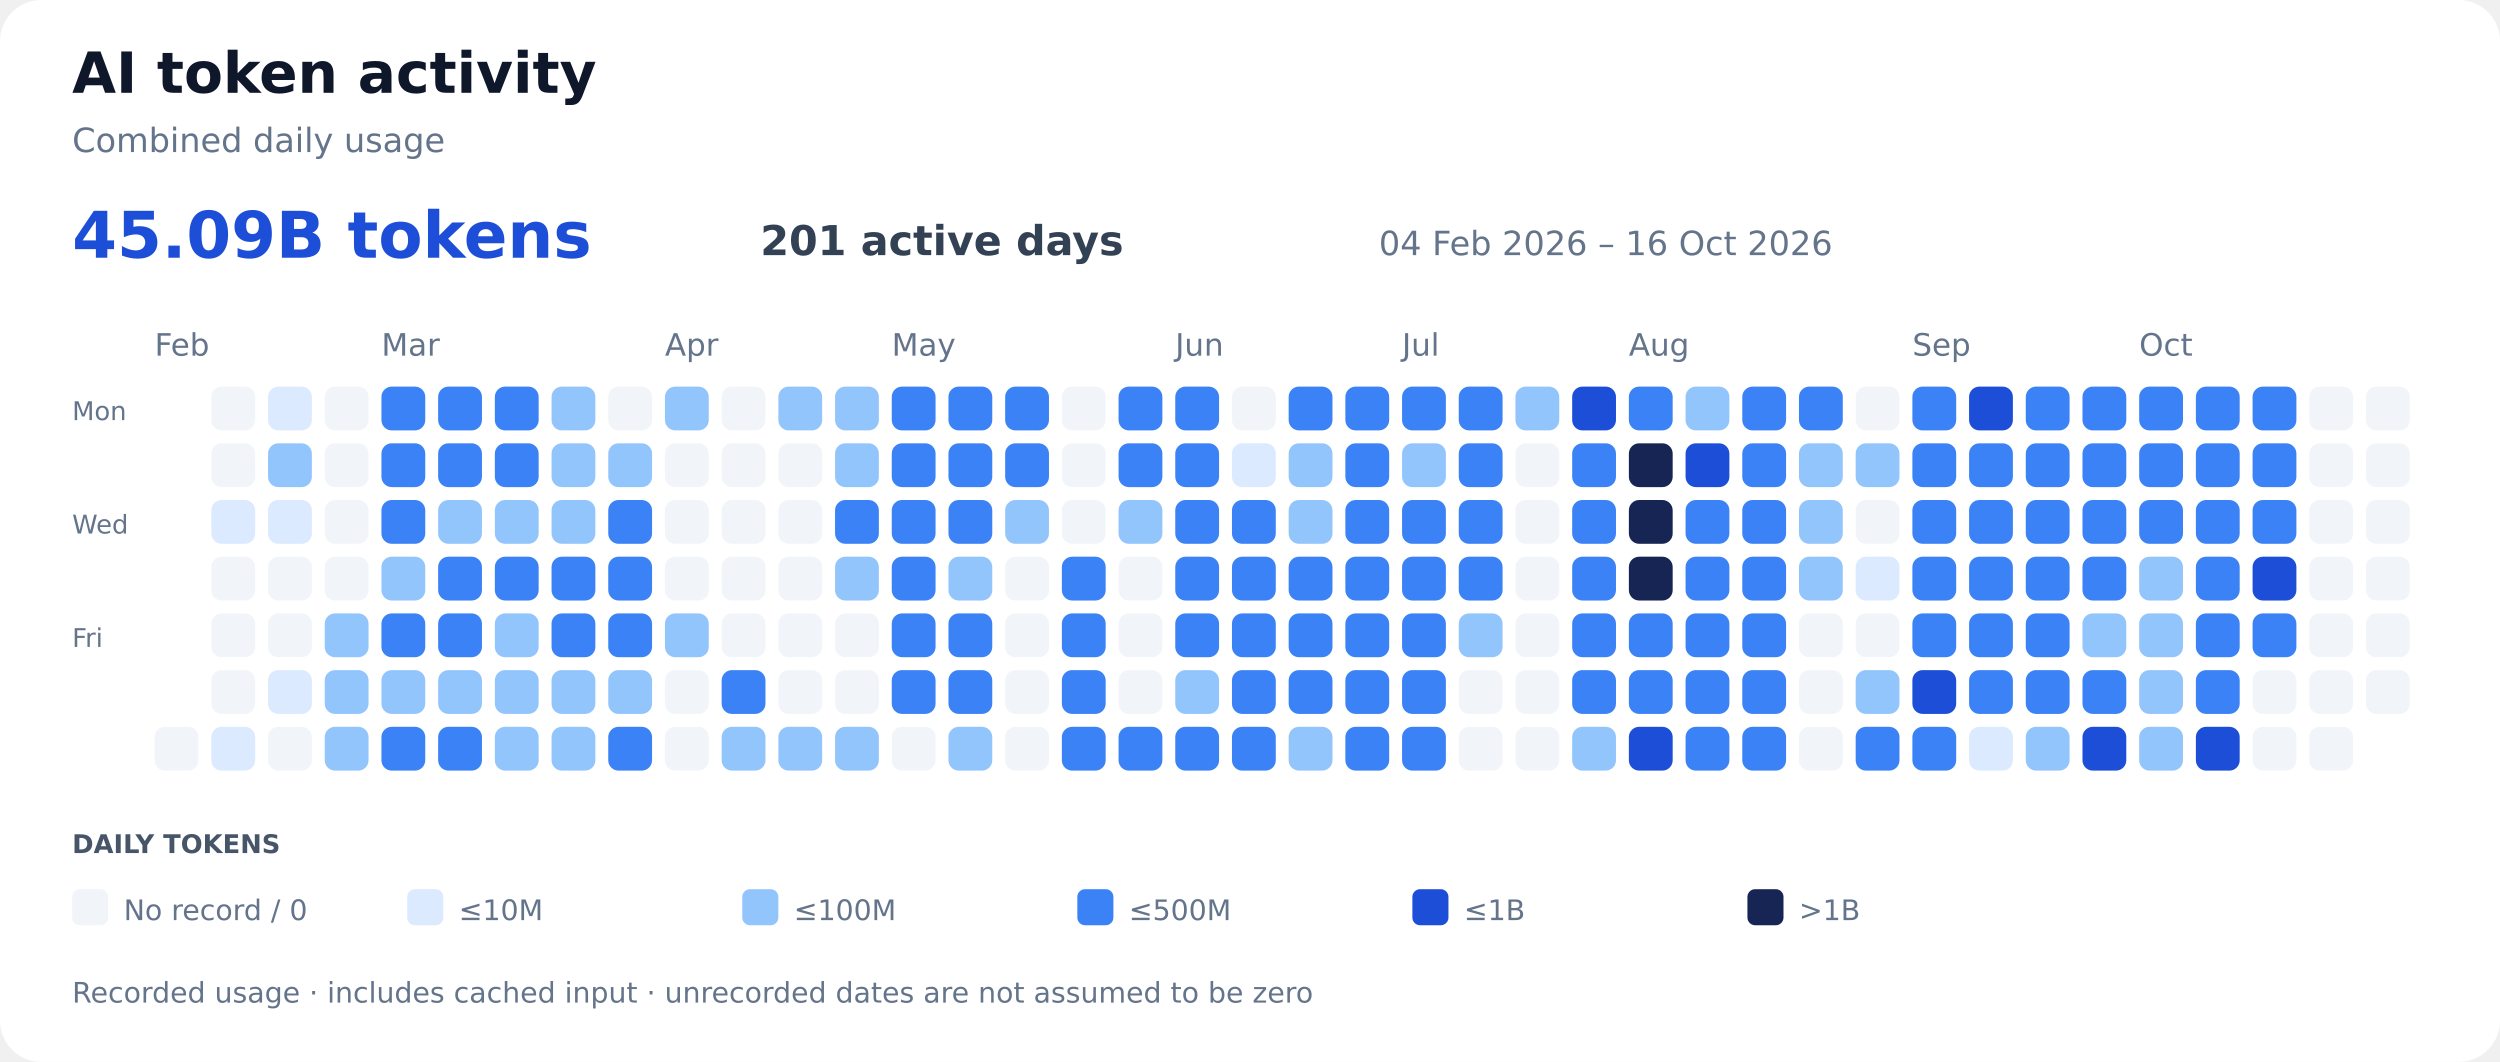
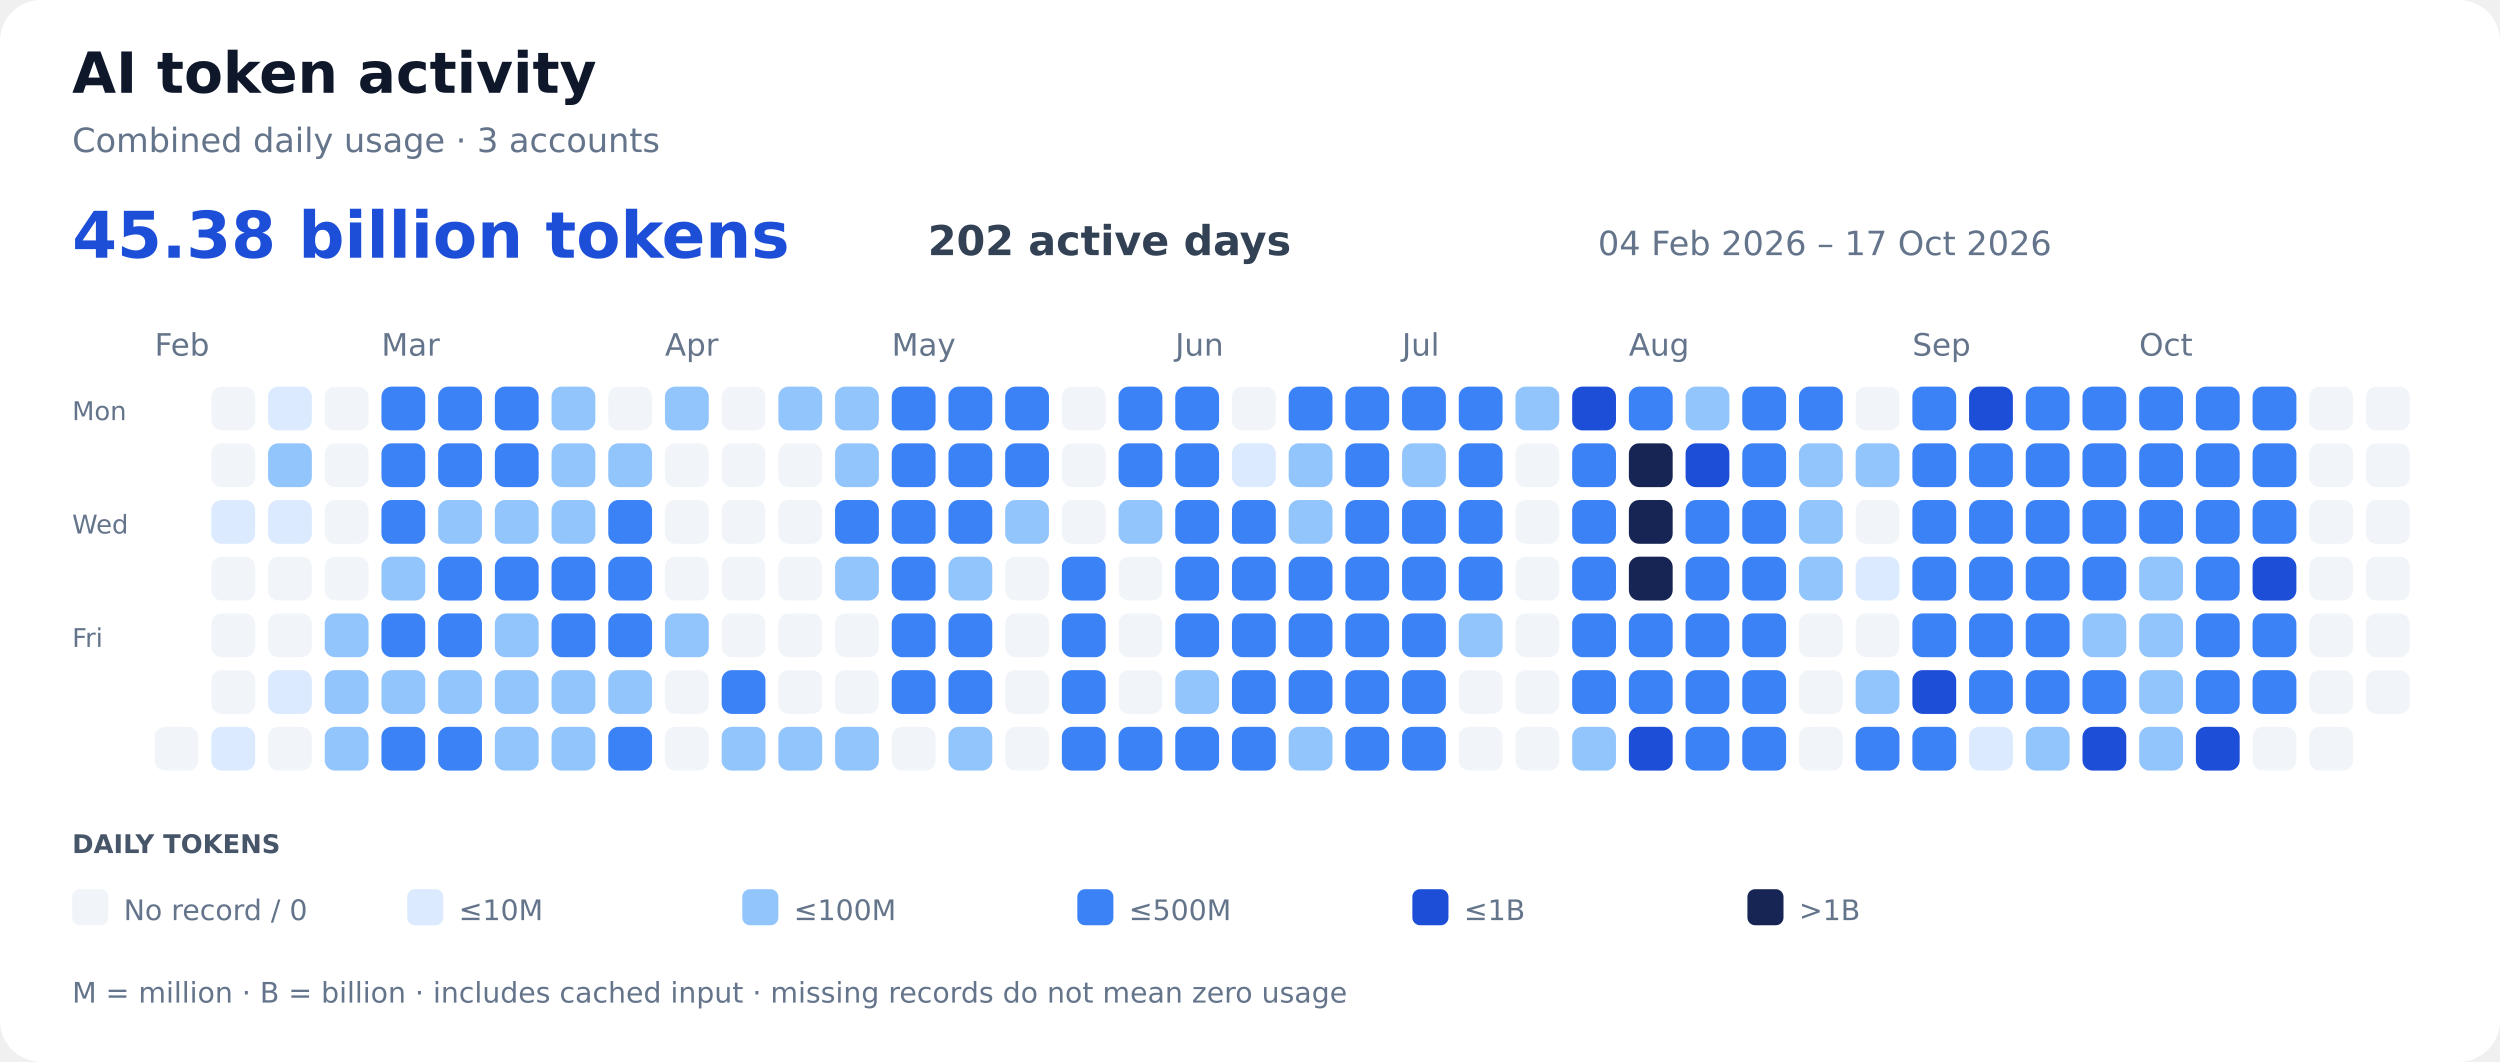
<svg xmlns="http://www.w3.org/2000/svg" width="970" height="412" viewBox="0 0 970 412" role="img" aria-labelledby="title description">
  <rect width="970" height="412" rx="16" fill="#ffffff" />
  <g font-family="DejaVu Sans, sans-serif" fill="#0f172a">
    <text x="28" y="36" font-size="22" font-weight="700" fill="#0f172a">AI token activity</text>
-     <text x="28" y="59" font-size="13" font-weight="400" fill="#64748b">Combined daily usage</text>
-     <text x="28" y="100" font-size="25" font-weight="700" fill="#1d4ed8">45.09B tokens</text>
-     <text x="295" y="99" font-size="16" font-weight="600" fill="#334155">201 active days</text>
-     <text x="535" y="99" font-size="13" font-weight="400" fill="#64748b">04 Feb 2026 – 16 Oct 2026</text>
+     <text x="28" y="59" font-size="13" font-weight="400" fill="#64748b">Combined daily usage · 3 accounts</text>
+     <text x="28" y="100" font-size="25" font-weight="700" fill="#1d4ed8">45.38 billion tokens</text>
+     <text x="360" y="99" font-size="16" font-weight="600" fill="#334155">202 active days</text>
+     <text x="620" y="99" font-size="13" font-weight="400" fill="#64748b">04 Feb 2026 – 17 Oct 2026</text>
    <text x="60" y="138" font-size="12" font-weight="400" fill="#64748b">Feb</text>
    <text x="148" y="138" font-size="12" font-weight="400" fill="#64748b">Mar</text>
    <text x="258" y="138" font-size="12" font-weight="400" fill="#64748b">Apr</text>
    <text x="346" y="138" font-size="12" font-weight="400" fill="#64748b">May</text>
    <text x="456" y="138" font-size="12" font-weight="400" fill="#64748b">Jun</text>
    <text x="544" y="138" font-size="12" font-weight="400" fill="#64748b">Jul</text>
    <text x="632" y="138" font-size="12" font-weight="400" fill="#64748b">Aug</text>
    <text x="742" y="138" font-size="12" font-weight="400" fill="#64748b">Sep</text>
    <text x="830" y="138" font-size="12" font-weight="400" fill="#64748b">Oct</text>
    <text x="28" y="163" font-size="10" font-weight="400" fill="#64748b">Mon</text>
    <text x="28" y="207" font-size="10" font-weight="400" fill="#64748b">Wed</text>
    <text x="28" y="251" font-size="10" font-weight="400" fill="#64748b">Fri</text>
    <rect x="60" y="282" width="17" height="17" rx="4" fill="#f1f5f9" data-date="2026-02-01" data-tokens="" />
    <rect x="82" y="150" width="17" height="17" rx="4" fill="#f1f5f9" data-date="2026-02-02" data-tokens="" />
    <rect x="82" y="172" width="17" height="17" rx="4" fill="#f1f5f9" data-date="2026-02-03" data-tokens="" />
    <rect x="82" y="194" width="17" height="17" rx="4" fill="#dbeafe" data-date="2026-02-04" data-tokens="8234972" />
    <rect x="82" y="216" width="17" height="17" rx="4" fill="#f1f5f9" data-date="2026-02-05" data-tokens="" />
    <rect x="82" y="238" width="17" height="17" rx="4" fill="#f1f5f9" data-date="2026-02-06" data-tokens="" />
    <rect x="82" y="260" width="17" height="17" rx="4" fill="#f1f5f9" data-date="2026-02-07" data-tokens="" />
    <rect x="82" y="282" width="17" height="17" rx="4" fill="#dbeafe" data-date="2026-02-08" data-tokens="3535775" />
    <rect x="104" y="150" width="17" height="17" rx="4" fill="#dbeafe" data-date="2026-02-09" data-tokens="8388466" />
    <rect x="104" y="172" width="17" height="17" rx="4" fill="#93c5fd" data-date="2026-02-10" data-tokens="65011440" />
    <rect x="104" y="194" width="17" height="17" rx="4" fill="#dbeafe" data-date="2026-02-11" data-tokens="1012166" />
    <rect x="104" y="216" width="17" height="17" rx="4" fill="#f1f5f9" data-date="2026-02-12" data-tokens="" />
    <rect x="104" y="238" width="17" height="17" rx="4" fill="#f1f5f9" data-date="2026-02-13" data-tokens="" />
    <rect x="104" y="260" width="17" height="17" rx="4" fill="#dbeafe" data-date="2026-02-14" data-tokens="2028352" />
    <rect x="104" y="282" width="17" height="17" rx="4" fill="#f1f5f9" data-date="2026-02-15" data-tokens="" />
    <rect x="126" y="150" width="17" height="17" rx="4" fill="#f1f5f9" data-date="2026-02-16" data-tokens="" />
    <rect x="126" y="172" width="17" height="17" rx="4" fill="#f1f5f9" data-date="2026-02-17" data-tokens="" />
    <rect x="126" y="194" width="17" height="17" rx="4" fill="#f1f5f9" data-date="2026-02-18" data-tokens="" />
    <rect x="126" y="216" width="17" height="17" rx="4" fill="#f1f5f9" data-date="2026-02-19" data-tokens="" />
    <rect x="126" y="238" width="17" height="17" rx="4" fill="#93c5fd" data-date="2026-02-20" data-tokens="41761350" />
    <rect x="126" y="260" width="17" height="17" rx="4" fill="#93c5fd" data-date="2026-02-21" data-tokens="75046649" />
    <rect x="126" y="282" width="17" height="17" rx="4" fill="#93c5fd" data-date="2026-02-22" data-tokens="12661433" />
    <rect x="148" y="150" width="17" height="17" rx="4" fill="#3b82f6" data-date="2026-02-23" data-tokens="117950366" />
    <rect x="148" y="172" width="17" height="17" rx="4" fill="#3b82f6" data-date="2026-02-24" data-tokens="107459131" />
    <rect x="148" y="194" width="17" height="17" rx="4" fill="#3b82f6" data-date="2026-02-25" data-tokens="180598260" />
    <rect x="148" y="216" width="17" height="17" rx="4" fill="#93c5fd" data-date="2026-02-26" data-tokens="76188094" />
    <rect x="148" y="238" width="17" height="17" rx="4" fill="#3b82f6" data-date="2026-02-27" data-tokens="104478195" />
    <rect x="148" y="260" width="17" height="17" rx="4" fill="#93c5fd" data-date="2026-02-28" data-tokens="66567769" />
    <rect x="148" y="282" width="17" height="17" rx="4" fill="#3b82f6" data-date="2026-03-01" data-tokens="131202998" />
    <rect x="170" y="150" width="17" height="17" rx="4" fill="#3b82f6" data-date="2026-03-02" data-tokens="171283796" />
    <rect x="170" y="172" width="17" height="17" rx="4" fill="#3b82f6" data-date="2026-03-03" data-tokens="132122563" />
    <rect x="170" y="194" width="17" height="17" rx="4" fill="#93c5fd" data-date="2026-03-04" data-tokens="40799721" />
    <rect x="170" y="216" width="17" height="17" rx="4" fill="#3b82f6" data-date="2026-03-05" data-tokens="106473926" />
    <rect x="170" y="238" width="17" height="17" rx="4" fill="#3b82f6" data-date="2026-03-06" data-tokens="160439711" />
    <rect x="170" y="260" width="17" height="17" rx="4" fill="#93c5fd" data-date="2026-03-07" data-tokens="40892512" />
    <rect x="170" y="282" width="17" height="17" rx="4" fill="#3b82f6" data-date="2026-03-08" data-tokens="163287679" />
    <rect x="192" y="150" width="17" height="17" rx="4" fill="#3b82f6" data-date="2026-03-09" data-tokens="203065692" />
    <rect x="192" y="172" width="17" height="17" rx="4" fill="#3b82f6" data-date="2026-03-10" data-tokens="149836139" />
    <rect x="192" y="194" width="17" height="17" rx="4" fill="#93c5fd" data-date="2026-03-11" data-tokens="34785045" />
    <rect x="192" y="216" width="17" height="17" rx="4" fill="#3b82f6" data-date="2026-03-12" data-tokens="101164869" />
    <rect x="192" y="238" width="17" height="17" rx="4" fill="#93c5fd" data-date="2026-03-13" data-tokens="24498066" />
    <rect x="192" y="260" width="17" height="17" rx="4" fill="#93c5fd" data-date="2026-03-14" data-tokens="24441166" />
    <rect x="192" y="282" width="17" height="17" rx="4" fill="#93c5fd" data-date="2026-03-15" data-tokens="65750191" />
    <rect x="214" y="150" width="17" height="17" rx="4" fill="#93c5fd" data-date="2026-03-16" data-tokens="69512939" />
    <rect x="214" y="172" width="17" height="17" rx="4" fill="#93c5fd" data-date="2026-03-17" data-tokens="17148436" />
    <rect x="214" y="194" width="17" height="17" rx="4" fill="#93c5fd" data-date="2026-03-18" data-tokens="32064581" />
    <rect x="214" y="216" width="17" height="17" rx="4" fill="#3b82f6" data-date="2026-03-19" data-tokens="154054413" />
    <rect x="214" y="238" width="17" height="17" rx="4" fill="#3b82f6" data-date="2026-03-20" data-tokens="121874676" />
    <rect x="214" y="260" width="17" height="17" rx="4" fill="#93c5fd" data-date="2026-03-21" data-tokens="13389634" />
    <rect x="214" y="282" width="17" height="17" rx="4" fill="#93c5fd" data-date="2026-03-22" data-tokens="52334656" />
    <rect x="236" y="150" width="17" height="17" rx="4" fill="#f1f5f9" data-date="2026-03-23" data-tokens="" />
    <rect x="236" y="172" width="17" height="17" rx="4" fill="#93c5fd" data-date="2026-03-24" data-tokens="54403549" />
    <rect x="236" y="194" width="17" height="17" rx="4" fill="#3b82f6" data-date="2026-03-25" data-tokens="118038891" />
    <rect x="236" y="216" width="17" height="17" rx="4" fill="#3b82f6" data-date="2026-03-26" data-tokens="115165381" />
    <rect x="236" y="238" width="17" height="17" rx="4" fill="#3b82f6" data-date="2026-03-27" data-tokens="160577413" />
    <rect x="236" y="260" width="17" height="17" rx="4" fill="#93c5fd" data-date="2026-03-28" data-tokens="83120819" />
    <rect x="236" y="282" width="17" height="17" rx="4" fill="#3b82f6" data-date="2026-03-29" data-tokens="161561850" />
    <rect x="258" y="150" width="17" height="17" rx="4" fill="#93c5fd" data-date="2026-03-30" data-tokens="66135539" />
    <rect x="258" y="172" width="17" height="17" rx="4" fill="#f1f5f9" data-date="2026-03-31" data-tokens="" />
    <rect x="258" y="194" width="17" height="17" rx="4" fill="#f1f5f9" data-date="2026-04-01" data-tokens="" />
    <rect x="258" y="216" width="17" height="17" rx="4" fill="#f1f5f9" data-date="2026-04-02" data-tokens="" />
    <rect x="258" y="238" width="17" height="17" rx="4" fill="#93c5fd" data-date="2026-04-03" data-tokens="58647593" />
    <rect x="258" y="260" width="17" height="17" rx="4" fill="#f1f5f9" data-date="2026-04-04" data-tokens="" />
    <rect x="258" y="282" width="17" height="17" rx="4" fill="#f1f5f9" data-date="2026-04-05" data-tokens="" />
    <rect x="280" y="150" width="17" height="17" rx="4" fill="#f1f5f9" data-date="2026-04-06" data-tokens="" />
    <rect x="280" y="172" width="17" height="17" rx="4" fill="#f1f5f9" data-date="2026-04-07" data-tokens="" />
    <rect x="280" y="194" width="17" height="17" rx="4" fill="#f1f5f9" data-date="2026-04-08" data-tokens="" />
    <rect x="280" y="216" width="17" height="17" rx="4" fill="#f1f5f9" data-date="2026-04-09" data-tokens="" />
    <rect x="280" y="238" width="17" height="17" rx="4" fill="#f1f5f9" data-date="2026-04-10" data-tokens="" />
    <rect x="280" y="260" width="17" height="17" rx="4" fill="#3b82f6" data-date="2026-04-11" data-tokens="120788370" />
    <rect x="280" y="282" width="17" height="17" rx="4" fill="#93c5fd" data-date="2026-04-12" data-tokens="60436829" />
    <rect x="302" y="150" width="17" height="17" rx="4" fill="#93c5fd" data-date="2026-04-13" data-tokens="10455315" />
    <rect x="302" y="172" width="17" height="17" rx="4" fill="#f1f5f9" data-date="2026-04-14" data-tokens="" />
    <rect x="302" y="194" width="17" height="17" rx="4" fill="#f1f5f9" data-date="2026-04-15" data-tokens="" />
    <rect x="302" y="216" width="17" height="17" rx="4" fill="#f1f5f9" data-date="2026-04-16" data-tokens="" />
    <rect x="302" y="238" width="17" height="17" rx="4" fill="#f1f5f9" data-date="2026-04-17" data-tokens="" />
    <rect x="302" y="260" width="17" height="17" rx="4" fill="#f1f5f9" data-date="2026-04-18" data-tokens="" />
    <rect x="302" y="282" width="17" height="17" rx="4" fill="#93c5fd" data-date="2026-04-19" data-tokens="82852915" />
    <rect x="324" y="150" width="17" height="17" rx="4" fill="#93c5fd" data-date="2026-04-20" data-tokens="58115075" />
    <rect x="324" y="172" width="17" height="17" rx="4" fill="#93c5fd" data-date="2026-04-21" data-tokens="61543824" />
    <rect x="324" y="194" width="17" height="17" rx="4" fill="#3b82f6" data-date="2026-04-22" data-tokens="136079935" />
    <rect x="324" y="216" width="17" height="17" rx="4" fill="#93c5fd" data-date="2026-04-23" data-tokens="41352665" />
    <rect x="324" y="238" width="17" height="17" rx="4" fill="#f1f5f9" data-date="2026-04-24" data-tokens="" />
    <rect x="324" y="260" width="17" height="17" rx="4" fill="#f1f5f9" data-date="2026-04-25" data-tokens="" />
    <rect x="324" y="282" width="17" height="17" rx="4" fill="#93c5fd" data-date="2026-04-26" data-tokens="14957744" />
    <rect x="346" y="150" width="17" height="17" rx="4" fill="#3b82f6" data-date="2026-04-27" data-tokens="255082019" />
    <rect x="346" y="172" width="17" height="17" rx="4" fill="#3b82f6" data-date="2026-04-28" data-tokens="178189295" />
    <rect x="346" y="194" width="17" height="17" rx="4" fill="#3b82f6" data-date="2026-04-29" data-tokens="168117466" />
    <rect x="346" y="216" width="17" height="17" rx="4" fill="#3b82f6" data-date="2026-04-30" data-tokens="242218024" />
    <rect x="346" y="238" width="17" height="17" rx="4" fill="#3b82f6" data-date="2026-05-01" data-tokens="235655788" />
    <rect x="346" y="260" width="17" height="17" rx="4" fill="#3b82f6" data-date="2026-05-02" data-tokens="118749011" />
    <rect x="346" y="282" width="17" height="17" rx="4" fill="#f1f5f9" data-date="2026-05-03" data-tokens="" />
    <rect x="368" y="150" width="17" height="17" rx="4" fill="#3b82f6" data-date="2026-05-04" data-tokens="269702567" />
    <rect x="368" y="172" width="17" height="17" rx="4" fill="#3b82f6" data-date="2026-05-05" data-tokens="245603673" />
    <rect x="368" y="194" width="17" height="17" rx="4" fill="#3b82f6" data-date="2026-05-06" data-tokens="145605854" />
    <rect x="368" y="216" width="17" height="17" rx="4" fill="#93c5fd" data-date="2026-05-07" data-tokens="57780380" />
    <rect x="368" y="238" width="17" height="17" rx="4" fill="#3b82f6" data-date="2026-05-08" data-tokens="218160324" />
    <rect x="368" y="260" width="17" height="17" rx="4" fill="#3b82f6" data-date="2026-05-09" data-tokens="231997135" />
    <rect x="368" y="282" width="17" height="17" rx="4" fill="#93c5fd" data-date="2026-05-10" data-tokens="93855415" />
    <rect x="390" y="150" width="17" height="17" rx="4" fill="#3b82f6" data-date="2026-05-11" data-tokens="152627967" />
    <rect x="390" y="172" width="17" height="17" rx="4" fill="#3b82f6" data-date="2026-05-12" data-tokens="222452031" />
    <rect x="390" y="194" width="17" height="17" rx="4" fill="#93c5fd" data-date="2026-05-13" data-tokens="93068092" />
    <rect x="390" y="216" width="17" height="17" rx="4" fill="#f1f5f9" data-date="2026-05-14" data-tokens="" />
    <rect x="390" y="238" width="17" height="17" rx="4" fill="#f1f5f9" data-date="2026-05-15" data-tokens="" />
    <rect x="390" y="260" width="17" height="17" rx="4" fill="#f1f5f9" data-date="2026-05-16" data-tokens="" />
    <rect x="390" y="282" width="17" height="17" rx="4" fill="#f1f5f9" data-date="2026-05-17" data-tokens="" />
    <rect x="412" y="150" width="17" height="17" rx="4" fill="#f1f5f9" data-date="2026-05-18" data-tokens="" />
    <rect x="412" y="172" width="17" height="17" rx="4" fill="#f1f5f9" data-date="2026-05-19" data-tokens="" />
    <rect x="412" y="194" width="17" height="17" rx="4" fill="#f1f5f9" data-date="2026-05-20" data-tokens="" />
    <rect x="412" y="216" width="17" height="17" rx="4" fill="#3b82f6" data-date="2026-05-21" data-tokens="117632247" />
    <rect x="412" y="238" width="17" height="17" rx="4" fill="#3b82f6" data-date="2026-05-22" data-tokens="441916726" />
    <rect x="412" y="260" width="17" height="17" rx="4" fill="#3b82f6" data-date="2026-05-23" data-tokens="419522360" />
    <rect x="412" y="282" width="17" height="17" rx="4" fill="#3b82f6" data-date="2026-05-24" data-tokens="448870079" />
    <rect x="434" y="150" width="17" height="17" rx="4" fill="#3b82f6" data-date="2026-05-25" data-tokens="280472545" />
    <rect x="434" y="172" width="17" height="17" rx="4" fill="#3b82f6" data-date="2026-05-26" data-tokens="385203649" />
    <rect x="434" y="194" width="17" height="17" rx="4" fill="#93c5fd" data-date="2026-05-27" data-tokens="23824054" />
    <rect x="434" y="216" width="17" height="17" rx="4" fill="#f1f5f9" data-date="2026-05-28" data-tokens="" />
    <rect x="434" y="238" width="17" height="17" rx="4" fill="#f1f5f9" data-date="2026-05-29" data-tokens="" />
    <rect x="434" y="260" width="17" height="17" rx="4" fill="#f1f5f9" data-date="2026-05-30" data-tokens="" />
    <rect x="434" y="282" width="17" height="17" rx="4" fill="#3b82f6" data-date="2026-05-31" data-tokens="382419454" />
    <rect x="456" y="150" width="17" height="17" rx="4" fill="#3b82f6" data-date="2026-06-01" data-tokens="414453856" />
    <rect x="456" y="172" width="17" height="17" rx="4" fill="#3b82f6" data-date="2026-06-02" data-tokens="287486445" />
    <rect x="456" y="194" width="17" height="17" rx="4" fill="#3b82f6" data-date="2026-06-03" data-tokens="117319713" />
    <rect x="456" y="216" width="17" height="17" rx="4" fill="#3b82f6" data-date="2026-06-04" data-tokens="317038255" />
    <rect x="456" y="238" width="17" height="17" rx="4" fill="#3b82f6" data-date="2026-06-05" data-tokens="242043267" />
    <rect x="456" y="260" width="17" height="17" rx="4" fill="#93c5fd" data-date="2026-06-06" data-tokens="11376466" />
    <rect x="456" y="282" width="17" height="17" rx="4" fill="#3b82f6" data-date="2026-06-07" data-tokens="149673019" />
    <rect x="478" y="150" width="17" height="17" rx="4" fill="#f1f5f9" data-date="2026-06-08" data-tokens="" />
    <rect x="478" y="172" width="17" height="17" rx="4" fill="#dbeafe" data-date="2026-06-09" data-tokens="1351822" />
    <rect x="478" y="194" width="17" height="17" rx="4" fill="#3b82f6" data-date="2026-06-10" data-tokens="108145295" />
    <rect x="478" y="216" width="17" height="17" rx="4" fill="#3b82f6" data-date="2026-06-11" data-tokens="237390981" />
    <rect x="478" y="238" width="17" height="17" rx="4" fill="#3b82f6" data-date="2026-06-12" data-tokens="235553864" />
    <rect x="478" y="260" width="17" height="17" rx="4" fill="#3b82f6" data-date="2026-06-13" data-tokens="204160790" />
    <rect x="478" y="282" width="17" height="17" rx="4" fill="#3b82f6" data-date="2026-06-14" data-tokens="373024138" />
    <rect x="500" y="150" width="17" height="17" rx="4" fill="#3b82f6" data-date="2026-06-15" data-tokens="152065319" />
    <rect x="500" y="172" width="17" height="17" rx="4" fill="#93c5fd" data-date="2026-06-16" data-tokens="86852613" />
    <rect x="500" y="194" width="17" height="17" rx="4" fill="#93c5fd" data-date="2026-06-17" data-tokens="42123809" />
    <rect x="500" y="216" width="17" height="17" rx="4" fill="#3b82f6" data-date="2026-06-18" data-tokens="197673072" />
    <rect x="500" y="238" width="17" height="17" rx="4" fill="#3b82f6" data-date="2026-06-19" data-tokens="233951387" />
    <rect x="500" y="260" width="17" height="17" rx="4" fill="#3b82f6" data-date="2026-06-20" data-tokens="128336959" />
    <rect x="500" y="282" width="17" height="17" rx="4" fill="#93c5fd" data-date="2026-06-21" data-tokens="33461093" />
    <rect x="522" y="150" width="17" height="17" rx="4" fill="#3b82f6" data-date="2026-06-22" data-tokens="253037666" />
    <rect x="522" y="172" width="17" height="17" rx="4" fill="#3b82f6" data-date="2026-06-23" data-tokens="237494017" />
    <rect x="522" y="194" width="17" height="17" rx="4" fill="#3b82f6" data-date="2026-06-24" data-tokens="299414401" />
    <rect x="522" y="216" width="17" height="17" rx="4" fill="#3b82f6" data-date="2026-06-25" data-tokens="144395414" />
    <rect x="522" y="238" width="17" height="17" rx="4" fill="#3b82f6" data-date="2026-06-26" data-tokens="201137745" />
    <rect x="522" y="260" width="17" height="17" rx="4" fill="#3b82f6" data-date="2026-06-27" data-tokens="367363359" />
    <rect x="522" y="282" width="17" height="17" rx="4" fill="#3b82f6" data-date="2026-06-28" data-tokens="248321064" />
    <rect x="544" y="150" width="17" height="17" rx="4" fill="#3b82f6" data-date="2026-06-29" data-tokens="191311526" />
    <rect x="544" y="172" width="17" height="17" rx="4" fill="#93c5fd" data-date="2026-06-30" data-tokens="71657291" />
    <rect x="544" y="194" width="17" height="17" rx="4" fill="#3b82f6" data-date="2026-07-01" data-tokens="277777461" />
    <rect x="544" y="216" width="17" height="17" rx="4" fill="#3b82f6" data-date="2026-07-02" data-tokens="294556773" />
    <rect x="544" y="238" width="17" height="17" rx="4" fill="#3b82f6" data-date="2026-07-03" data-tokens="233772960" />
    <rect x="544" y="260" width="17" height="17" rx="4" fill="#3b82f6" data-date="2026-07-04" data-tokens="156658656" />
    <rect x="544" y="282" width="17" height="17" rx="4" fill="#3b82f6" data-date="2026-07-05" data-tokens="444334617" />
    <rect x="566" y="150" width="17" height="17" rx="4" fill="#3b82f6" data-date="2026-07-06" data-tokens="261459427" />
    <rect x="566" y="172" width="17" height="17" rx="4" fill="#3b82f6" data-date="2026-07-07" data-tokens="229209661" />
    <rect x="566" y="194" width="17" height="17" rx="4" fill="#3b82f6" data-date="2026-07-08" data-tokens="151790847" />
    <rect x="566" y="216" width="17" height="17" rx="4" fill="#3b82f6" data-date="2026-07-09" data-tokens="411365361" />
    <rect x="566" y="238" width="17" height="17" rx="4" fill="#93c5fd" data-date="2026-07-10" data-tokens="71911369" />
    <rect x="566" y="260" width="17" height="17" rx="4" fill="#f1f5f9" data-date="2026-07-11" data-tokens="" />
    <rect x="566" y="282" width="17" height="17" rx="4" fill="#f1f5f9" data-date="2026-07-12" data-tokens="" />
    <rect x="588" y="150" width="17" height="17" rx="4" fill="#93c5fd" data-date="2026-07-13" data-tokens="11315833" />
    <rect x="588" y="172" width="17" height="17" rx="4" fill="#f1f5f9" data-date="2026-07-14" data-tokens="" />
    <rect x="588" y="194" width="17" height="17" rx="4" fill="#f1f5f9" data-date="2026-07-15" data-tokens="" />
    <rect x="588" y="216" width="17" height="17" rx="4" fill="#f1f5f9" data-date="2026-07-16" data-tokens="" />
    <rect x="588" y="238" width="17" height="17" rx="4" fill="#f1f5f9" data-date="2026-07-17" data-tokens="" />
    <rect x="588" y="260" width="17" height="17" rx="4" fill="#f1f5f9" data-date="2026-07-18" data-tokens="" />
    <rect x="588" y="282" width="17" height="17" rx="4" fill="#f1f5f9" data-date="2026-07-19" data-tokens="" />
    <rect x="610" y="150" width="17" height="17" rx="4" fill="#1d4ed8" data-date="2026-07-20" data-tokens="515865464" />
    <rect x="610" y="172" width="17" height="17" rx="4" fill="#3b82f6" data-date="2026-07-21" data-tokens="331645631" />
    <rect x="610" y="194" width="17" height="17" rx="4" fill="#3b82f6" data-date="2026-07-22" data-tokens="401125850" />
    <rect x="610" y="216" width="17" height="17" rx="4" fill="#3b82f6" data-date="2026-07-23" data-tokens="365787555" />
    <rect x="610" y="238" width="17" height="17" rx="4" fill="#3b82f6" data-date="2026-07-24" data-tokens="458889765" />
    <rect x="610" y="260" width="17" height="17" rx="4" fill="#3b82f6" data-date="2026-07-25" data-tokens="222352231" />
    <rect x="610" y="282" width="17" height="17" rx="4" fill="#93c5fd" data-date="2026-07-26" data-tokens="33796289" />
    <rect x="632" y="150" width="17" height="17" rx="4" fill="#3b82f6" data-date="2026-07-27" data-tokens="270913090" />
    <rect x="632" y="172" width="17" height="17" rx="4" fill="#172554" data-date="2026-07-28" data-tokens="1279407407" />
    <rect x="632" y="194" width="17" height="17" rx="4" fill="#172554" data-date="2026-07-29" data-tokens="2421372721" />
    <rect x="632" y="216" width="17" height="17" rx="4" fill="#172554" data-date="2026-07-30" data-tokens="1053870398" />
    <rect x="632" y="238" width="17" height="17" rx="4" fill="#3b82f6" data-date="2026-07-31" data-tokens="344465145" />
    <rect x="632" y="260" width="17" height="17" rx="4" fill="#3b82f6" data-date="2026-08-01" data-tokens="353928099" />
    <rect x="632" y="282" width="17" height="17" rx="4" fill="#1d4ed8" data-date="2026-08-02" data-tokens="566107212" />
    <rect x="654" y="150" width="17" height="17" rx="4" fill="#93c5fd" data-date="2026-08-03" data-tokens="47165279" />
    <rect x="654" y="172" width="17" height="17" rx="4" fill="#1d4ed8" data-date="2026-08-04" data-tokens="619112709" />
    <rect x="654" y="194" width="17" height="17" rx="4" fill="#3b82f6" data-date="2026-08-05" data-tokens="395819671" />
    <rect x="654" y="216" width="17" height="17" rx="4" fill="#3b82f6" data-date="2026-08-06" data-tokens="453523446" />
    <rect x="654" y="238" width="17" height="17" rx="4" fill="#3b82f6" data-date="2026-08-07" data-tokens="377046878" />
    <rect x="654" y="260" width="17" height="17" rx="4" fill="#3b82f6" data-date="2026-08-08" data-tokens="351468858" />
    <rect x="654" y="282" width="17" height="17" rx="4" fill="#3b82f6" data-date="2026-08-09" data-tokens="468735351" />
    <rect x="676" y="150" width="17" height="17" rx="4" fill="#3b82f6" data-date="2026-08-10" data-tokens="265916317" />
    <rect x="676" y="172" width="17" height="17" rx="4" fill="#3b82f6" data-date="2026-08-11" data-tokens="134528315" />
    <rect x="676" y="194" width="17" height="17" rx="4" fill="#3b82f6" data-date="2026-08-12" data-tokens="459020776" />
    <rect x="676" y="216" width="17" height="17" rx="4" fill="#3b82f6" data-date="2026-08-13" data-tokens="375260206" />
    <rect x="676" y="238" width="17" height="17" rx="4" fill="#3b82f6" data-date="2026-08-14" data-tokens="425631558" />
    <rect x="676" y="260" width="17" height="17" rx="4" fill="#3b82f6" data-date="2026-08-15" data-tokens="394676348" />
    <rect x="676" y="282" width="17" height="17" rx="4" fill="#3b82f6" data-date="2026-08-16" data-tokens="211866537" />
    <rect x="698" y="150" width="17" height="17" rx="4" fill="#3b82f6" data-date="2026-08-17" data-tokens="132686691" />
    <rect x="698" y="172" width="17" height="17" rx="4" fill="#93c5fd" data-date="2026-08-18" data-tokens="11557518" />
    <rect x="698" y="194" width="17" height="17" rx="4" fill="#93c5fd" data-date="2026-08-19" data-tokens="31778922" />
    <rect x="698" y="216" width="17" height="17" rx="4" fill="#93c5fd" data-date="2026-08-20" data-tokens="51375355" />
    <rect x="698" y="238" width="17" height="17" rx="4" fill="#f1f5f9" data-date="2026-08-21" data-tokens="" />
    <rect x="698" y="260" width="17" height="17" rx="4" fill="#f1f5f9" data-date="2026-08-22" data-tokens="" />
    <rect x="698" y="282" width="17" height="17" rx="4" fill="#f1f5f9" data-date="2026-08-23" data-tokens="" />
    <rect x="720" y="150" width="17" height="17" rx="4" fill="#f1f5f9" data-date="2026-08-24" data-tokens="" />
    <rect x="720" y="172" width="17" height="17" rx="4" fill="#93c5fd" data-date="2026-08-25" data-tokens="83069782" />
    <rect x="720" y="194" width="17" height="17" rx="4" fill="#f1f5f9" data-date="2026-08-26" data-tokens="" />
    <rect x="720" y="216" width="17" height="17" rx="4" fill="#dbeafe" data-date="2026-08-27" data-tokens="2700589" />
    <rect x="720" y="238" width="17" height="17" rx="4" fill="#f1f5f9" data-date="2026-08-28" data-tokens="" />
    <rect x="720" y="260" width="17" height="17" rx="4" fill="#93c5fd" data-date="2026-08-29" data-tokens="19890204" />
    <rect x="720" y="282" width="17" height="17" rx="4" fill="#3b82f6" data-date="2026-08-30" data-tokens="335423902" />
    <rect x="742" y="150" width="17" height="17" rx="4" fill="#3b82f6" data-date="2026-08-31" data-tokens="300731661" />
    <rect x="742" y="172" width="17" height="17" rx="4" fill="#3b82f6" data-date="2026-09-01" data-tokens="196911004" />
    <rect x="742" y="194" width="17" height="17" rx="4" fill="#3b82f6" data-date="2026-09-02" data-tokens="264004475" />
    <rect x="742" y="216" width="17" height="17" rx="4" fill="#3b82f6" data-date="2026-09-03" data-tokens="408290439" />
    <rect x="742" y="238" width="17" height="17" rx="4" fill="#3b82f6" data-date="2026-09-04" data-tokens="293036862" />
    <rect x="742" y="260" width="17" height="17" rx="4" fill="#1d4ed8" data-date="2026-09-05" data-tokens="507611968" />
    <rect x="742" y="282" width="17" height="17" rx="4" fill="#3b82f6" data-date="2026-09-06" data-tokens="401758660" />
    <rect x="764" y="150" width="17" height="17" rx="4" fill="#1d4ed8" data-date="2026-09-07" data-tokens="507404936" />
    <rect x="764" y="172" width="17" height="17" rx="4" fill="#3b82f6" data-date="2026-09-08" data-tokens="303387808" />
    <rect x="764" y="194" width="17" height="17" rx="4" fill="#3b82f6" data-date="2026-09-09" data-tokens="104585400" />
    <rect x="764" y="216" width="17" height="17" rx="4" fill="#3b82f6" data-date="2026-09-10" data-tokens="152703443" />
    <rect x="764" y="238" width="17" height="17" rx="4" fill="#3b82f6" data-date="2026-09-11" data-tokens="184188798" />
    <rect x="764" y="260" width="17" height="17" rx="4" fill="#3b82f6" data-date="2026-09-12" data-tokens="146847214" />
    <rect x="764" y="282" width="17" height="17" rx="4" fill="#dbeafe" data-date="2026-09-13" data-tokens="3450313" />
    <rect x="786" y="150" width="17" height="17" rx="4" fill="#3b82f6" data-date="2026-09-14" data-tokens="420307277" />
    <rect x="786" y="172" width="17" height="17" rx="4" fill="#3b82f6" data-date="2026-09-15" data-tokens="188544723" />
    <rect x="786" y="194" width="17" height="17" rx="4" fill="#3b82f6" data-date="2026-09-16" data-tokens="465522054" />
    <rect x="786" y="216" width="17" height="17" rx="4" fill="#3b82f6" data-date="2026-09-17" data-tokens="175752829" />
    <rect x="786" y="238" width="17" height="17" rx="4" fill="#3b82f6" data-date="2026-09-18" data-tokens="118048756" />
    <rect x="786" y="260" width="17" height="17" rx="4" fill="#3b82f6" data-date="2026-09-19" data-tokens="356990735" />
    <rect x="786" y="282" width="17" height="17" rx="4" fill="#93c5fd" data-date="2026-09-20" data-tokens="38734633" />
    <rect x="808" y="150" width="17" height="17" rx="4" fill="#3b82f6" data-date="2026-09-21" data-tokens="419526268" />
    <rect x="808" y="172" width="17" height="17" rx="4" fill="#3b82f6" data-date="2026-09-22" data-tokens="199657385" />
    <rect x="808" y="194" width="17" height="17" rx="4" fill="#3b82f6" data-date="2026-09-23" data-tokens="353685184" />
    <rect x="808" y="216" width="17" height="17" rx="4" fill="#3b82f6" data-date="2026-09-24" data-tokens="409291491" />
    <rect x="808" y="238" width="17" height="17" rx="4" fill="#93c5fd" data-date="2026-09-25" data-tokens="46378314" />
    <rect x="808" y="260" width="17" height="17" rx="4" fill="#3b82f6" data-date="2026-09-26" data-tokens="391023558" />
    <rect x="808" y="282" width="17" height="17" rx="4" fill="#1d4ed8" data-date="2026-09-27" data-tokens="502968509" />
    <rect x="830" y="150" width="17" height="17" rx="4" fill="#3b82f6" data-date="2026-09-28" data-tokens="346049342" />
    <rect x="830" y="172" width="17" height="17" rx="4" fill="#3b82f6" data-date="2026-09-29" data-tokens="234652511" />
    <rect x="830" y="194" width="17" height="17" rx="4" fill="#3b82f6" data-date="2026-09-30" data-tokens="225338462" />
    <rect x="830" y="216" width="17" height="17" rx="4" fill="#93c5fd" data-date="2026-10-01" data-tokens="97701511" />
    <rect x="830" y="238" width="17" height="17" rx="4" fill="#93c5fd" data-date="2026-10-02" data-tokens="26402355" />
    <rect x="830" y="260" width="17" height="17" rx="4" fill="#93c5fd" data-date="2026-10-03" data-tokens="12447838" />
    <rect x="830" y="282" width="17" height="17" rx="4" fill="#93c5fd" data-date="2026-10-04" data-tokens="31810242" />
    <rect x="852" y="150" width="17" height="17" rx="4" fill="#3b82f6" data-date="2026-10-05" data-tokens="222070922" />
    <rect x="852" y="172" width="17" height="17" rx="4" fill="#3b82f6" data-date="2026-10-06" data-tokens="314506612" />
    <rect x="852" y="194" width="17" height="17" rx="4" fill="#3b82f6" data-date="2026-10-07" data-tokens="314799259" />
    <rect x="852" y="216" width="17" height="17" rx="4" fill="#3b82f6" data-date="2026-10-08" data-tokens="416565655" />
    <rect x="852" y="238" width="17" height="17" rx="4" fill="#3b82f6" data-date="2026-10-09" data-tokens="224462554" />
    <rect x="852" y="260" width="17" height="17" rx="4" fill="#3b82f6" data-date="2026-10-10" data-tokens="215763327" />
    <rect x="852" y="282" width="17" height="17" rx="4" fill="#1d4ed8" data-date="2026-10-11" data-tokens="511484702" />
    <rect x="874" y="150" width="17" height="17" rx="4" fill="#3b82f6" data-date="2026-10-12" data-tokens="466056931" />
    <rect x="874" y="172" width="17" height="17" rx="4" fill="#3b82f6" data-date="2026-10-13" data-tokens="271977402" />
    <rect x="874" y="194" width="17" height="17" rx="4" fill="#3b82f6" data-date="2026-10-14" data-tokens="454410957" />
    <rect x="874" y="216" width="17" height="17" rx="4" fill="#1d4ed8" data-date="2026-10-15" data-tokens="506562912" />
    <rect x="874" y="238" width="17" height="17" rx="4" fill="#3b82f6" data-date="2026-10-16" data-tokens="220605397" />
-     <rect x="874" y="260" width="17" height="17" rx="4" fill="#f1f5f9" data-date="2026-10-17" data-tokens="" />
+     <rect x="874" y="260" width="17" height="17" rx="4" fill="#3b82f6" data-date="2026-10-17" data-tokens="286940919" />
    <rect x="874" y="282" width="17" height="17" rx="4" fill="#f1f5f9" data-date="2026-10-18" data-tokens="" />
    <rect x="896" y="150" width="17" height="17" rx="4" fill="#f1f5f9" data-date="2026-10-19" data-tokens="" />
    <rect x="896" y="172" width="17" height="17" rx="4" fill="#f1f5f9" data-date="2026-10-20" data-tokens="" />
    <rect x="896" y="194" width="17" height="17" rx="4" fill="#f1f5f9" data-date="2026-10-21" data-tokens="" />
    <rect x="896" y="216" width="17" height="17" rx="4" fill="#f1f5f9" data-date="2026-10-22" data-tokens="" />
    <rect x="896" y="238" width="17" height="17" rx="4" fill="#f1f5f9" data-date="2026-10-23" data-tokens="" />
    <rect x="896" y="260" width="17" height="17" rx="4" fill="#f1f5f9" data-date="2026-10-24" data-tokens="" />
    <rect x="896" y="282" width="17" height="17" rx="4" fill="#f1f5f9" data-date="2026-10-25" data-tokens="" />
    <rect x="918" y="150" width="17" height="17" rx="4" fill="#f1f5f9" data-date="2026-10-26" data-tokens="" />
    <rect x="918" y="172" width="17" height="17" rx="4" fill="#f1f5f9" data-date="2026-10-27" data-tokens="" />
    <rect x="918" y="194" width="17" height="17" rx="4" fill="#f1f5f9" data-date="2026-10-28" data-tokens="" />
    <rect x="918" y="216" width="17" height="17" rx="4" fill="#f1f5f9" data-date="2026-10-29" data-tokens="" />
    <rect x="918" y="238" width="17" height="17" rx="4" fill="#f1f5f9" data-date="2026-10-30" data-tokens="" />
    <rect x="918" y="260" width="17" height="17" rx="4" fill="#f1f5f9" data-date="2026-10-31" data-tokens="" />
    <text x="28" y="331" font-size="10" font-weight="700" fill="#475569">DAILY TOKENS</text>
    <rect x="28" y="345" width="14" height="14" rx="3" fill="#f1f5f9" />
    <text x="48" y="357" font-size="11" font-weight="400" fill="#64748b">No record / 0</text>
    <rect x="158" y="345" width="14" height="14" rx="3" fill="#dbeafe" />
    <text x="178" y="357" font-size="11" font-weight="400" fill="#64748b">≤10M</text>
    <rect x="288" y="345" width="14" height="14" rx="3" fill="#93c5fd" />
    <text x="308" y="357" font-size="11" font-weight="400" fill="#64748b">≤100M</text>
    <rect x="418" y="345" width="14" height="14" rx="3" fill="#3b82f6" />
    <text x="438" y="357" font-size="11" font-weight="400" fill="#64748b">≤500M</text>
    <rect x="548" y="345" width="14" height="14" rx="3" fill="#1d4ed8" />
    <text x="568" y="357" font-size="11" font-weight="400" fill="#64748b">≤1B</text>
    <rect x="678" y="345" width="14" height="14" rx="3" fill="#172554" />
    <text x="698" y="357" font-size="11" font-weight="400" fill="#64748b">&gt;1B</text>
-     <text x="28" y="389" font-size="11" font-weight="400" fill="#64748b">Recorded usage · includes cached input · unrecorded dates are not assumed to be zero</text>
+     <text x="28" y="389" font-size="11" font-weight="400" fill="#64748b">M = million · B = billion · includes cached input · missing records do not mean zero usage</text>
  </g>
</svg>
